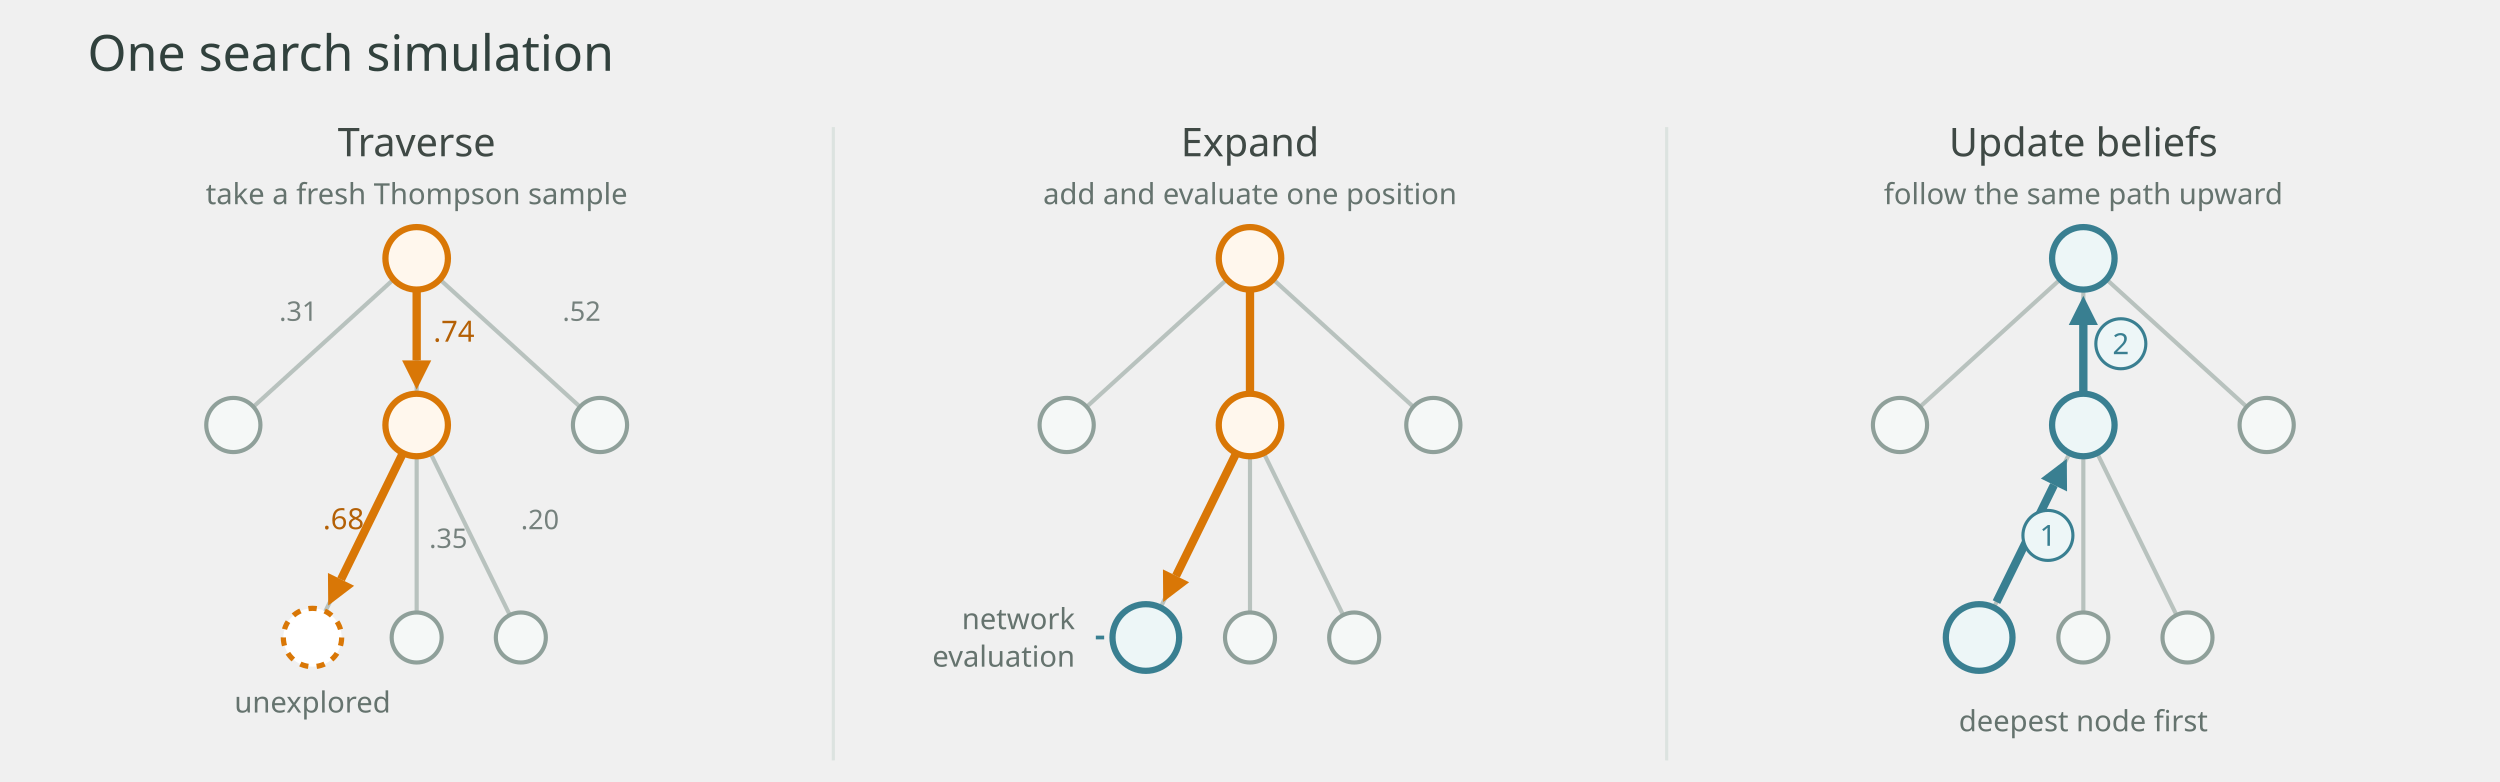
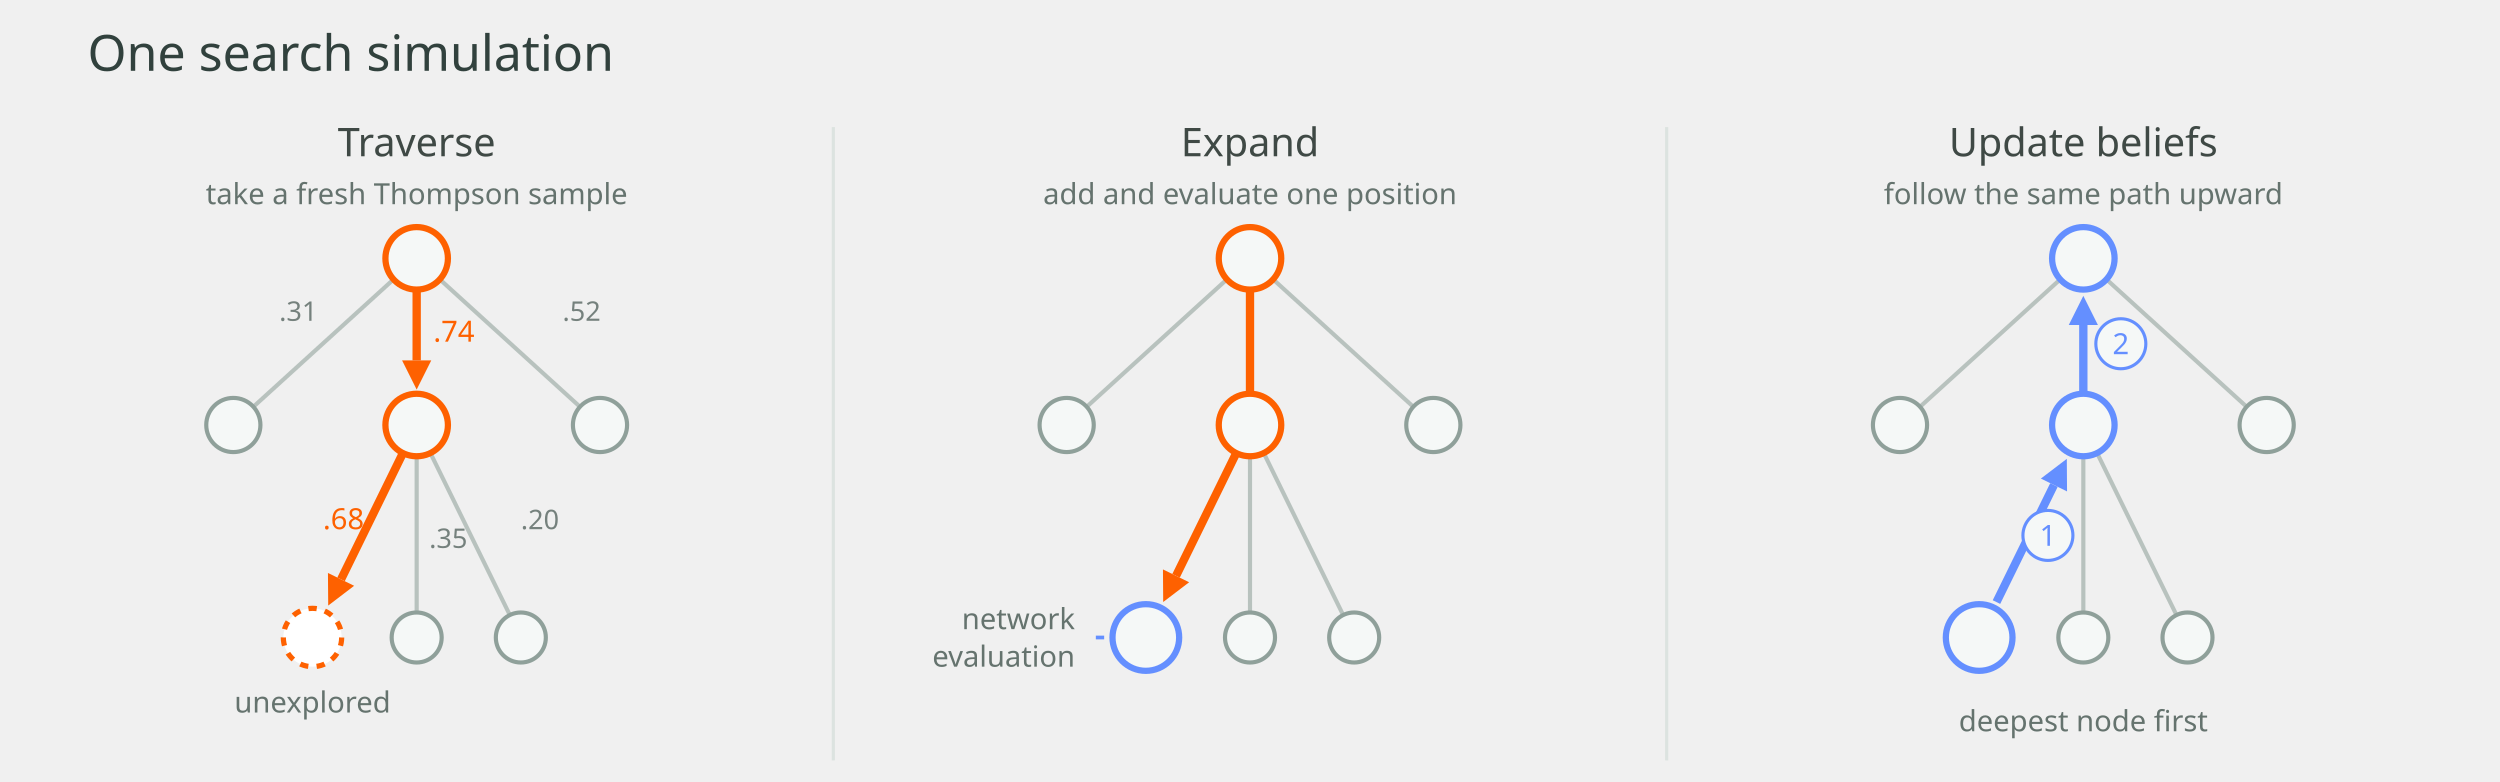
<svg xmlns="http://www.w3.org/2000/svg" viewBox="0 0 1200 375" role="img" aria-labelledby="title description">
  <defs>
    <marker id="orange-arrow" markerWidth="14" markerHeight="14" refX="0" refY="7" orient="auto" markerUnits="userSpaceOnUse">
-       <path d="M0 0L14 7L0 14Z" fill="#d97706" />
+       <path d="M0 0L14 7L0 14Z" fill="#fe6100" />
    </marker>
    <marker id="blue-arrow" markerWidth="14" markerHeight="14" refX="0" refY="7" orient="auto" markerUnits="userSpaceOnUse">
-       <path d="M0 0L14 7L0 14Z" fill="#397f91" />
+       <path d="M0 0L14 7L0 14Z" fill="#648fff" />
    </marker>
    <style>
      .heading { fill: #31413d; font: 500 24px Seravek, Avenir, system-ui, sans-serif; }
      .stage { fill: #3f4945; font: 500 19px Seravek, Avenir, system-ui, sans-serif; }
      .label { fill: #65736e; font: 400 14px Seravek, Avenir, system-ui, sans-serif; }
      .sample { fill: #75817d; font: 400 13px Seravek, Avenir, system-ui, sans-serif; }
-       .sample-selected { fill: #b46005; font: 500 14px Seravek, Avenir, system-ui, sans-serif; }
-       .order { fill: #397f91; font: 500 14px Seravek, Avenir, system-ui, sans-serif; }
+       .sample-selected { fill: #fe6100; font: 500 14px Seravek, Avenir, system-ui, sans-serif; }
+       .order { fill: #648fff; font: 500 14px Seravek, Avenir, system-ui, sans-serif; }
      .edge { fill: none; stroke: #b8c2be; stroke-linecap: round; stroke-width: 2; }
-       .edge-selected { fill: none; stroke: #d97706; stroke-linecap: butt; stroke-width: 4; }
-       .edge-update { fill: none; stroke: #397f91; stroke-linecap: butt; stroke-width: 4; }
+       .edge-selected { fill: none; stroke: #fe6100; stroke-linecap: butt; stroke-width: 4; }
+       .edge-update { fill: none; stroke: #648fff; stroke-linecap: butt; stroke-width: 4; }
      .node { fill: #f5f8f7; stroke: #8fa09a; stroke-width: 2; }
-       .node-path { fill: #fff7ed; stroke: #d97706; stroke-width: 3; }
-       .node-new { fill: #edf6f7; stroke: #397f91; stroke-width: 3; }
+       .node-path { fill: #f5f8f7; stroke: #fe6100; stroke-width: 3; }
+       .node-new { fill: #f5f8f7; stroke: #648fff; stroke-width: 3; }
    </style>
  </defs>
  <text class="heading" x="42" y="34">One search simulation</text>
  <path d="M400 61V365M800 61V365" stroke="#dce3e0" stroke-width="1.5" />
  <g transform="translate(0 0)">
    <text class="stage" x="200" y="75" text-anchor="middle">Traverse</text>
    <text class="label" x="200" y="98" text-anchor="middle">take a fresh Thompson sample</text>
-     <path class="edge" d="M200 124L112 204M200 124L200 204M200 124L288 204" />
-     <path class="edge" d="M200 204L150 306M200 204L200 306M200 204L250 306" />
+     <path class="edge" d="M200 124L112 204M200 124L288 204" />
+     <path class="edge" d="M200 204L200 306M200 204L250 306" />
    <path class="edge-selected" d="M200 139L200 173" marker-end="url(#orange-arrow)" />
    <path class="edge-selected" d="M193.4 217.5L163.7 278.1" marker-end="url(#orange-arrow)" />
    <circle class="node-path" cx="200" cy="124" r="15" />
    <circle class="node" cx="112" cy="204" r="13" />
    <circle class="node-path" cx="200" cy="204" r="15" />
    <circle class="node" cx="288" cy="204" r="13" />
-     <circle cx="150" cy="306" r="14" fill="#fff" stroke="#d97706" stroke-width="2.5" stroke-dasharray="4 4" />
+     <circle cx="150" cy="306" r="14" fill="#fff" stroke="#fe6100" stroke-width="2.5" stroke-dasharray="4 4" />
    <circle class="node" cx="200" cy="306" r="12" />
    <circle class="node" cx="250" cy="306" r="12" />
    <text class="sample" x="134" y="154">.31</text>
    <text class="sample-selected" x="208" y="164">.74</text>
    <text class="sample" x="270" y="154">.52</text>
    <text class="sample-selected" x="155" y="254">.68</text>
    <text class="sample" x="206" y="263">.35</text>
    <text class="sample" x="250" y="254">.20</text>
    <text class="label" x="150" y="342" text-anchor="middle">unexplored</text>
  </g>
  <g transform="translate(400 0)">
    <text class="stage" x="200" y="75" text-anchor="middle">Expand</text>
    <text class="label" x="200" y="98" text-anchor="middle">add and evaluate one position</text>
-     <path class="edge" d="M200 124L112 204M200 124L200 204M200 124L288 204" />
-     <path class="edge" d="M200 204L150 306M200 204L200 306M200 204L250 306" />
+     <path class="edge" d="M200 124L112 204M200 124L288 204" />
+     <path class="edge" d="M200 204L200 306M200 204L250 306" />
    <path class="edge-selected" d="M200 139L200 189" />
    <path class="edge-selected" d="M193.4 217.5L164.5 276.4" marker-end="url(#orange-arrow)" />
    <circle class="node-path" cx="200" cy="124" r="15" />
    <circle class="node" cx="112" cy="204" r="13" />
    <circle class="node-path" cx="200" cy="204" r="15" />
    <circle class="node" cx="288" cy="204" r="13" />
    <circle class="node-new" cx="150" cy="306" r="16" />
    <circle class="node" cx="200" cy="306" r="12" />
    <circle class="node" cx="250" cy="306" r="12" />
-     <path d="M130 306H124" fill="none" stroke="#397f91" stroke-width="1.8" stroke-dasharray="4 4" />
+     <path d="M130 306H124" fill="none" stroke="#648fff" stroke-width="1.8" stroke-dasharray="4 4" />
    <text class="label" x="116" y="302" text-anchor="end">network</text>
    <text class="label" x="116" y="320" text-anchor="end">evaluation</text>
  </g>
  <g transform="translate(800 0)">
    <text class="stage" x="200" y="75" text-anchor="middle">Update beliefs</text>
    <text class="label" x="200" y="98" text-anchor="middle">follow the same path upward</text>
-     <path class="edge" d="M200 124L112 204M200 124L200 204M200 124L288 204" />
-     <path class="edge" d="M200 204L150 306M200 204L200 306M200 204L250 306" />
+     <path class="edge" d="M200 124L112 204M200 124L288 204" />
+     <path class="edge" d="M200 204L200 306M200 204L250 306" />
    <path class="edge-update" d="M158.3 289.0L185.9 232.8" marker-end="url(#blue-arrow)" />
    <path class="edge-update" d="M200 189L200 156" marker-end="url(#blue-arrow)" />
    <circle class="node-new" cx="200" cy="124" r="15" />
    <circle class="node" cx="112" cy="204" r="13" />
    <circle class="node-new" cx="200" cy="204" r="15" />
    <circle class="node" cx="288" cy="204" r="13" />
    <circle class="node-new" cx="150" cy="306" r="16" />
    <circle class="node" cx="200" cy="306" r="12" />
    <circle class="node" cx="250" cy="306" r="12" />
-     <circle cx="183" cy="257" r="12" fill="#edf6f7" stroke="#397f91" stroke-width="1.5" />
+     <circle cx="183" cy="257" r="12" fill="#f5f8f7" stroke="#648fff" stroke-width="1.5" />
    <text class="order" x="183" y="262" text-anchor="middle">1</text>
-     <circle cx="218" cy="165" r="12" fill="#edf6f7" stroke="#397f91" stroke-width="1.5" />
+     <circle cx="218" cy="165" r="12" fill="#f5f8f7" stroke="#648fff" stroke-width="1.5" />
    <text class="order" x="218" y="170" text-anchor="middle">2</text>
    <text class="label" x="200" y="351" text-anchor="middle">deepest node first</text>
  </g>
</svg>
